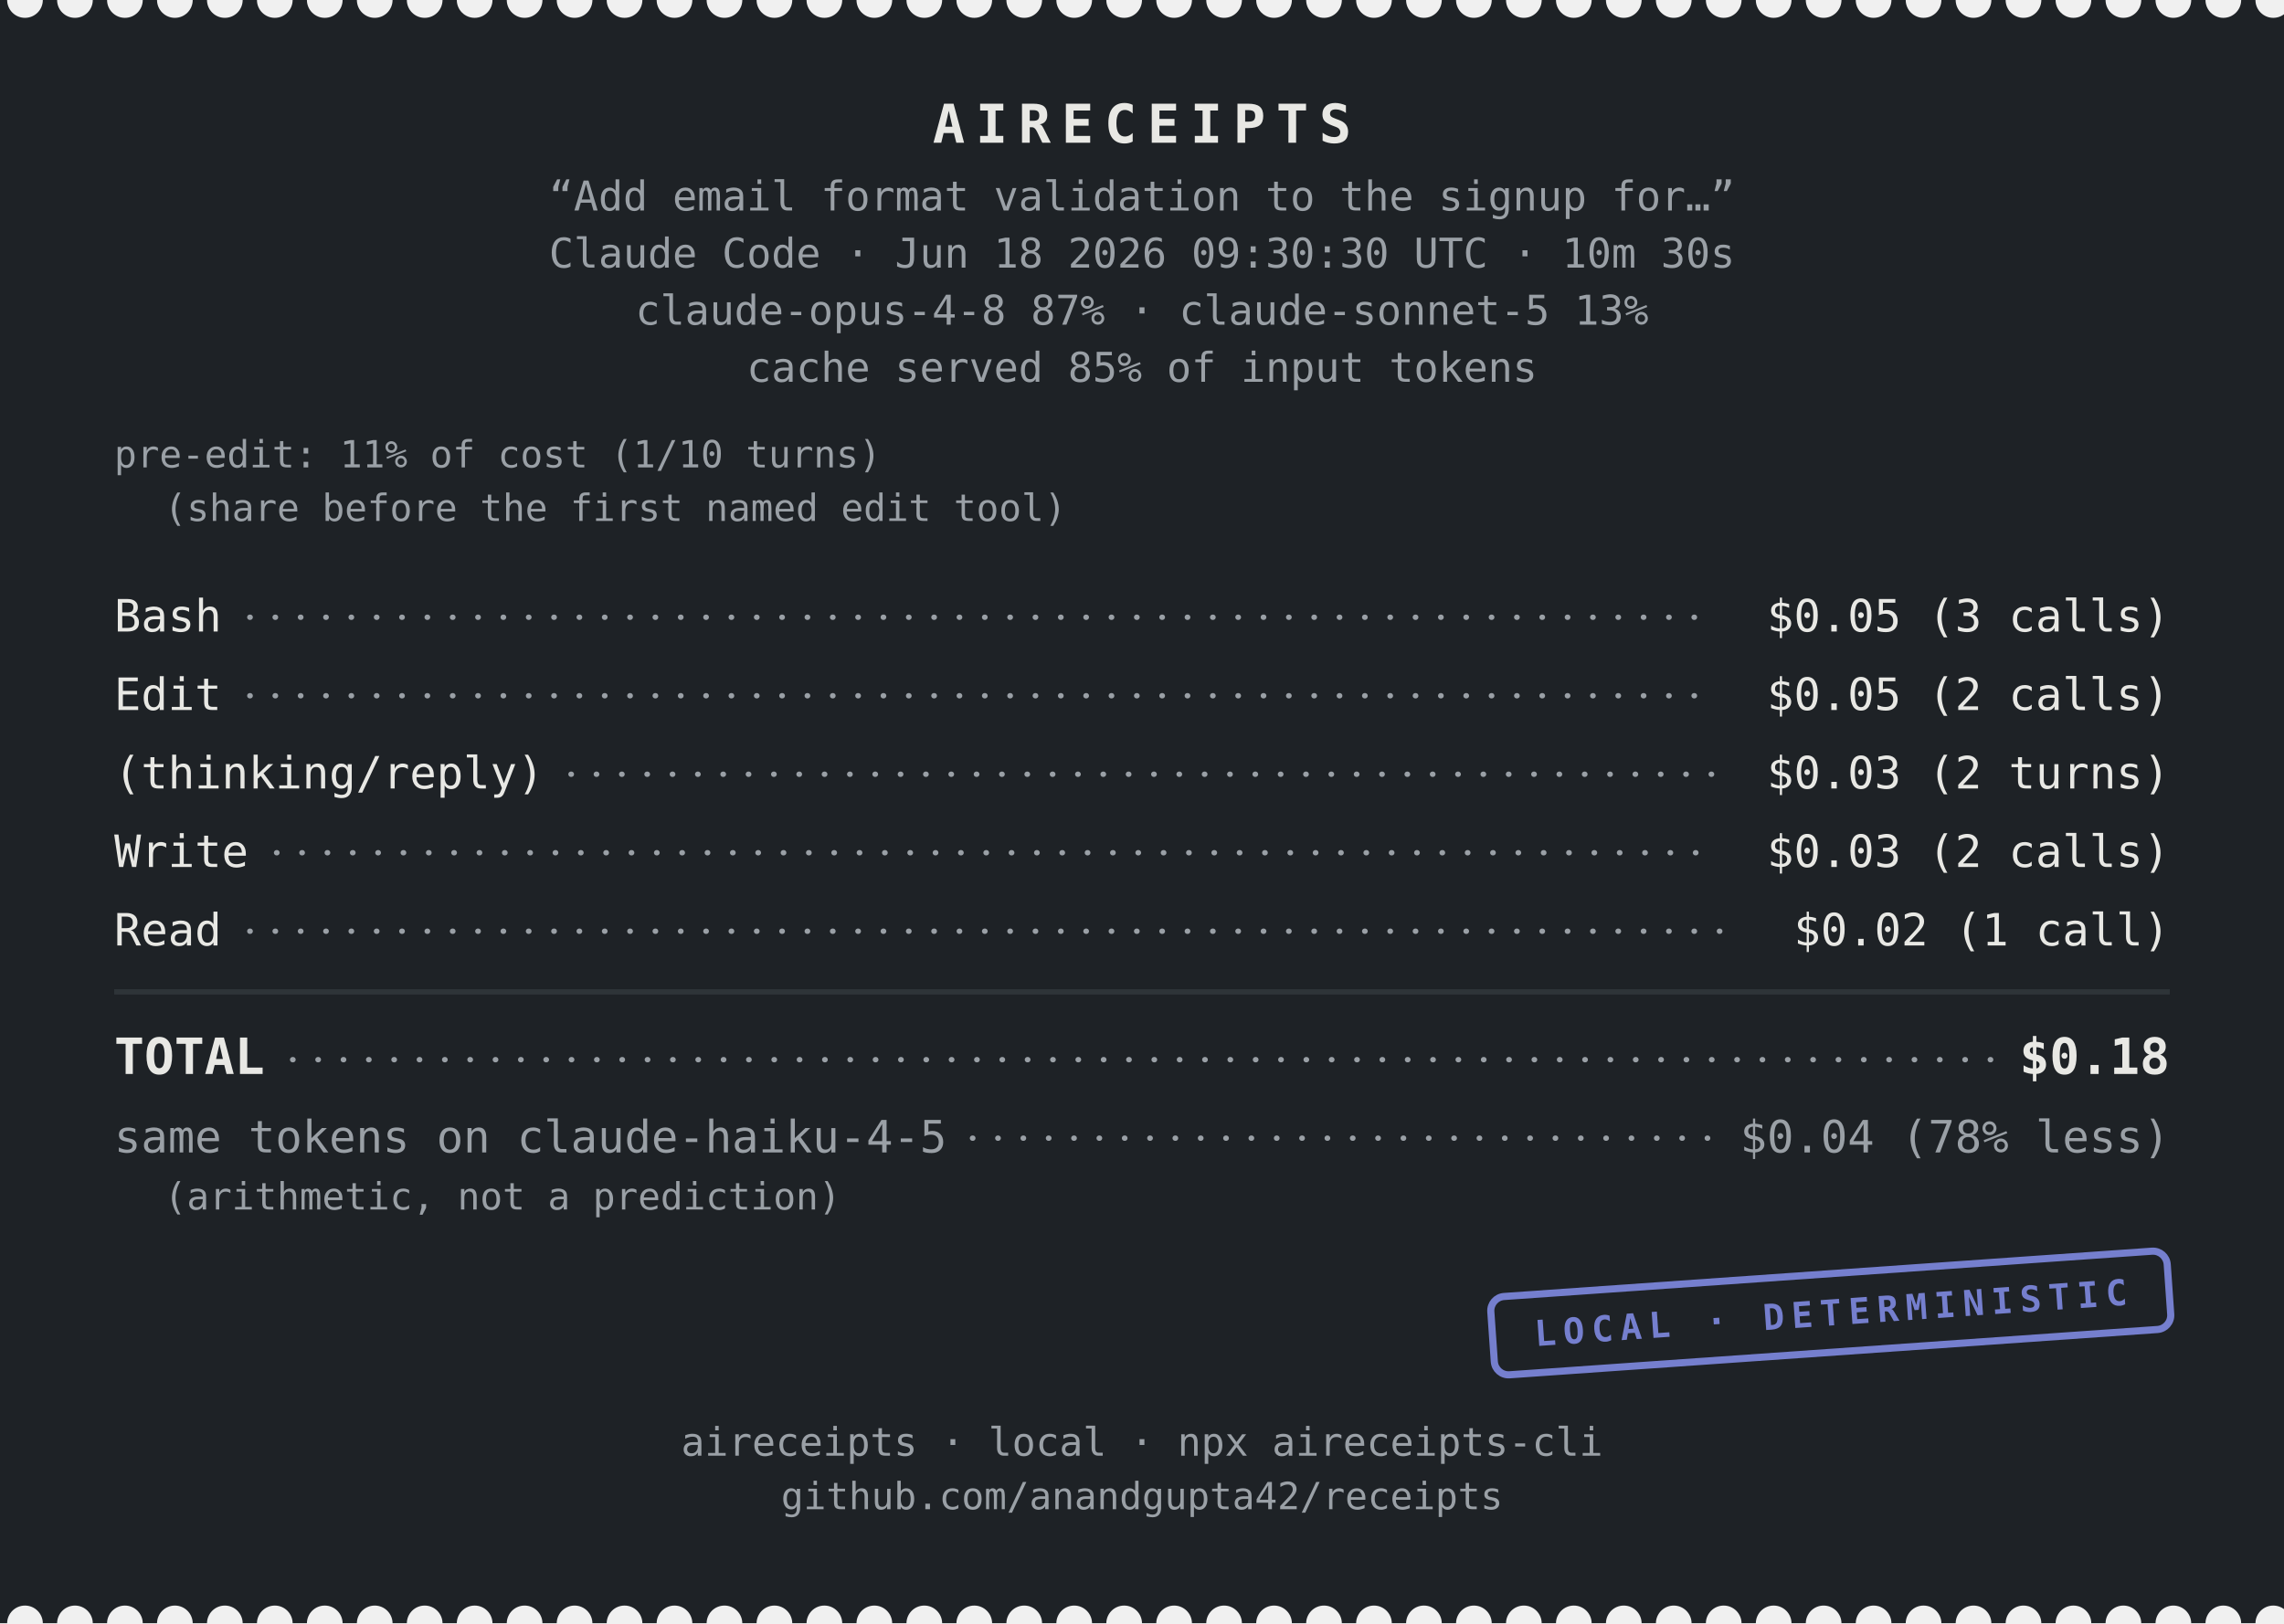
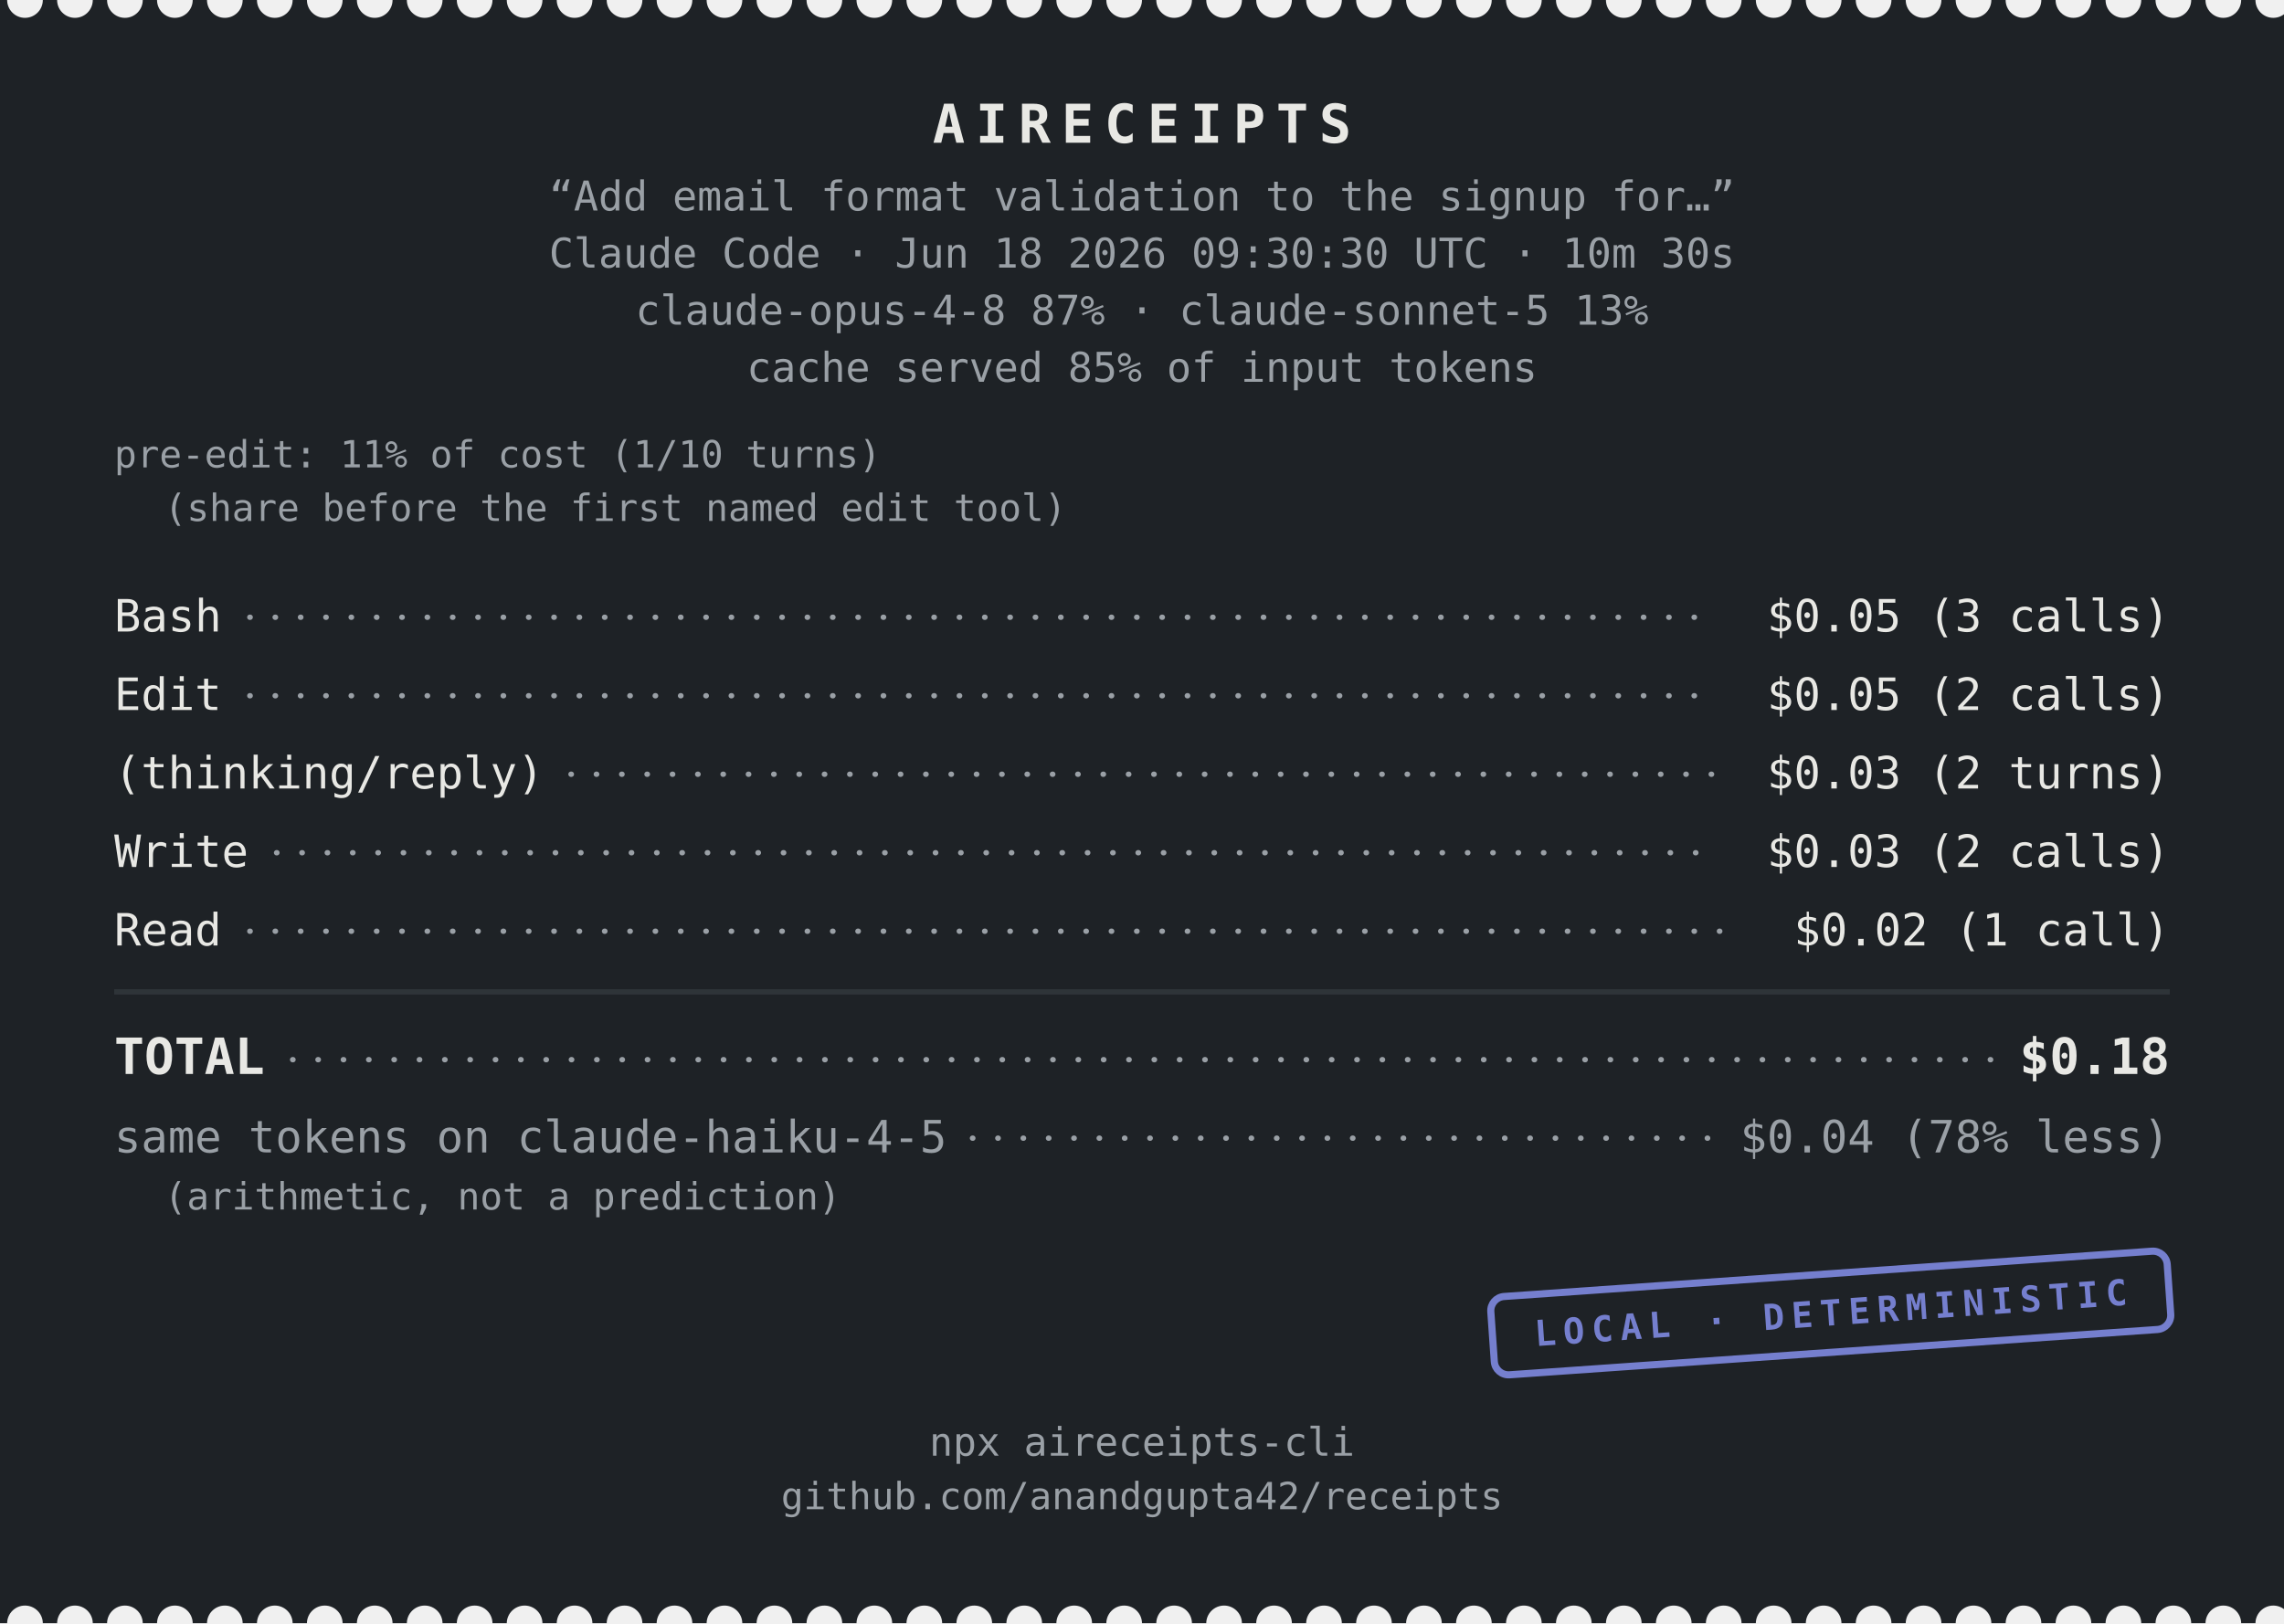
<svg xmlns="http://www.w3.org/2000/svg" width="640" height="455" viewBox="0 0 640 455" font-family="&quot;SF Mono&quot;,&quot;Cascadia Code&quot;,&quot;JetBrains Mono&quot;,Menlo,Consolas,monospace" role="img" aria-label="aireceipts cost receipt">
  <g transform="translate(0 0)">
    <defs>
      <mask id="perf-0" maskUnits="userSpaceOnUse" x="-5" y="-5" width="650" height="465">
        <rect x="0" y="0" width="640" height="455" fill="#FFFFFF" />
        <g class="perf-top">
          <circle cx="7" cy="0" r="5" fill="#000000" />
          <circle cx="21" cy="0" r="5" fill="#000000" />
          <circle cx="35" cy="0" r="5" fill="#000000" />
          <circle cx="49" cy="0" r="5" fill="#000000" />
          <circle cx="63" cy="0" r="5" fill="#000000" />
          <circle cx="77" cy="0" r="5" fill="#000000" />
          <circle cx="91" cy="0" r="5" fill="#000000" />
          <circle cx="105" cy="0" r="5" fill="#000000" />
          <circle cx="119" cy="0" r="5" fill="#000000" />
          <circle cx="133" cy="0" r="5" fill="#000000" />
          <circle cx="147" cy="0" r="5" fill="#000000" />
          <circle cx="161" cy="0" r="5" fill="#000000" />
          <circle cx="175" cy="0" r="5" fill="#000000" />
          <circle cx="189" cy="0" r="5" fill="#000000" />
          <circle cx="203" cy="0" r="5" fill="#000000" />
          <circle cx="217" cy="0" r="5" fill="#000000" />
          <circle cx="231" cy="0" r="5" fill="#000000" />
          <circle cx="245" cy="0" r="5" fill="#000000" />
          <circle cx="259" cy="0" r="5" fill="#000000" />
          <circle cx="273" cy="0" r="5" fill="#000000" />
          <circle cx="287" cy="0" r="5" fill="#000000" />
          <circle cx="301" cy="0" r="5" fill="#000000" />
          <circle cx="315" cy="0" r="5" fill="#000000" />
          <circle cx="329" cy="0" r="5" fill="#000000" />
          <circle cx="343" cy="0" r="5" fill="#000000" />
          <circle cx="357" cy="0" r="5" fill="#000000" />
          <circle cx="371" cy="0" r="5" fill="#000000" />
          <circle cx="385" cy="0" r="5" fill="#000000" />
          <circle cx="399" cy="0" r="5" fill="#000000" />
          <circle cx="413" cy="0" r="5" fill="#000000" />
          <circle cx="427" cy="0" r="5" fill="#000000" />
          <circle cx="441" cy="0" r="5" fill="#000000" />
          <circle cx="455" cy="0" r="5" fill="#000000" />
          <circle cx="469" cy="0" r="5" fill="#000000" />
          <circle cx="483" cy="0" r="5" fill="#000000" />
          <circle cx="497" cy="0" r="5" fill="#000000" />
          <circle cx="511" cy="0" r="5" fill="#000000" />
          <circle cx="525" cy="0" r="5" fill="#000000" />
          <circle cx="539" cy="0" r="5" fill="#000000" />
          <circle cx="553" cy="0" r="5" fill="#000000" />
          <circle cx="567" cy="0" r="5" fill="#000000" />
          <circle cx="581" cy="0" r="5" fill="#000000" />
          <circle cx="595" cy="0" r="5" fill="#000000" />
          <circle cx="609" cy="0" r="5" fill="#000000" />
          <circle cx="623" cy="0" r="5" fill="#000000" />
          <circle cx="637" cy="0" r="5" fill="#000000" />
        </g>
        <g class="perf-bottom">
          <circle cx="7" cy="455" r="5" fill="#000000" />
          <circle cx="21" cy="455" r="5" fill="#000000" />
          <circle cx="35" cy="455" r="5" fill="#000000" />
          <circle cx="49" cy="455" r="5" fill="#000000" />
          <circle cx="63" cy="455" r="5" fill="#000000" />
          <circle cx="77" cy="455" r="5" fill="#000000" />
          <circle cx="91" cy="455" r="5" fill="#000000" />
          <circle cx="105" cy="455" r="5" fill="#000000" />
          <circle cx="119" cy="455" r="5" fill="#000000" />
          <circle cx="133" cy="455" r="5" fill="#000000" />
          <circle cx="147" cy="455" r="5" fill="#000000" />
          <circle cx="161" cy="455" r="5" fill="#000000" />
          <circle cx="175" cy="455" r="5" fill="#000000" />
          <circle cx="189" cy="455" r="5" fill="#000000" />
          <circle cx="203" cy="455" r="5" fill="#000000" />
          <circle cx="217" cy="455" r="5" fill="#000000" />
          <circle cx="231" cy="455" r="5" fill="#000000" />
          <circle cx="245" cy="455" r="5" fill="#000000" />
          <circle cx="259" cy="455" r="5" fill="#000000" />
          <circle cx="273" cy="455" r="5" fill="#000000" />
          <circle cx="287" cy="455" r="5" fill="#000000" />
          <circle cx="301" cy="455" r="5" fill="#000000" />
          <circle cx="315" cy="455" r="5" fill="#000000" />
          <circle cx="329" cy="455" r="5" fill="#000000" />
          <circle cx="343" cy="455" r="5" fill="#000000" />
          <circle cx="357" cy="455" r="5" fill="#000000" />
          <circle cx="371" cy="455" r="5" fill="#000000" />
          <circle cx="385" cy="455" r="5" fill="#000000" />
          <circle cx="399" cy="455" r="5" fill="#000000" />
          <circle cx="413" cy="455" r="5" fill="#000000" />
          <circle cx="427" cy="455" r="5" fill="#000000" />
          <circle cx="441" cy="455" r="5" fill="#000000" />
          <circle cx="455" cy="455" r="5" fill="#000000" />
          <circle cx="469" cy="455" r="5" fill="#000000" />
          <circle cx="483" cy="455" r="5" fill="#000000" />
          <circle cx="497" cy="455" r="5" fill="#000000" />
          <circle cx="511" cy="455" r="5" fill="#000000" />
          <circle cx="525" cy="455" r="5" fill="#000000" />
          <circle cx="539" cy="455" r="5" fill="#000000" />
          <circle cx="553" cy="455" r="5" fill="#000000" />
          <circle cx="567" cy="455" r="5" fill="#000000" />
          <circle cx="581" cy="455" r="5" fill="#000000" />
          <circle cx="595" cy="455" r="5" fill="#000000" />
          <circle cx="609" cy="455" r="5" fill="#000000" />
          <circle cx="623" cy="455" r="5" fill="#000000" />
          <circle cx="637" cy="455" r="5" fill="#000000" />
        </g>
      </mask>
    </defs>
    <rect x="0" y="0" width="640" height="455" fill="#1E2226" mask="url(#perf-0)" />
    <text x="320" y="40" font-size="15" fill="#E8E8E4" text-anchor="middle" font-weight="700" letter-spacing="3">AIRECEIPTS</text>
    <text x="320" y="59" font-size="11.5" fill="#9AA0A6" text-anchor="middle">“Add email format validation to the signup for…”</text>
    <text x="320" y="75" font-size="11.5" fill="#9AA0A6" text-anchor="middle">Claude Code · Jun 18 2026 09:30:30 UTC · 10m 30s</text>
    <text x="320" y="91" font-size="11.5" fill="#9AA0A6" text-anchor="middle">claude-opus-4-8 87% · claude-sonnet-5 13%</text>
    <text x="320" y="107" font-size="11.5" fill="#9AA0A6" text-anchor="middle">cache served 85% of input tokens</text>
    <text x="32" y="131" font-size="10.5" fill="#9AA0A6" text-anchor="start">pre-edit: 11% of cost (1/10 turns)</text>
    <text x="46" y="146" font-size="10.5" fill="#9AA0A6" text-anchor="start">(share before the first named edit tool)</text>
    <text x="32" y="177" font-size="12.5" fill="#E8E8E4" text-anchor="start">Bash</text>
    <text x="608" y="177" font-size="12.5" fill="#E8E8E4" text-anchor="end">$0.05  (3 calls)</text>
    <line x1="70" y1="173" x2="480" y2="173" stroke="#9AA0A6" stroke-width="1.5" stroke-linecap="round" stroke-dasharray="0.1 7" />
    <text x="32" y="199" font-size="12.5" fill="#E8E8E4" text-anchor="start">Edit</text>
    <text x="608" y="199" font-size="12.5" fill="#E8E8E4" text-anchor="end">$0.05  (2 calls)</text>
    <line x1="70" y1="195" x2="480" y2="195" stroke="#9AA0A6" stroke-width="1.5" stroke-linecap="round" stroke-dasharray="0.1 7" />
    <text x="32" y="221" font-size="12.5" fill="#E8E8E4" text-anchor="start">(thinking/reply)</text>
    <text x="608" y="221" font-size="12.5" fill="#E8E8E4" text-anchor="end">$0.03  (2 turns)</text>
    <line x1="160" y1="217" x2="480" y2="217" stroke="#9AA0A6" stroke-width="1.5" stroke-linecap="round" stroke-dasharray="0.1 7" />
    <text x="32" y="243" font-size="12.5" fill="#E8E8E4" text-anchor="start">Write</text>
    <text x="608" y="243" font-size="12.5" fill="#E8E8E4" text-anchor="end">$0.03  (2 calls)</text>
    <line x1="77.5" y1="239" x2="480" y2="239" stroke="#9AA0A6" stroke-width="1.5" stroke-linecap="round" stroke-dasharray="0.1 7" />
    <text x="32" y="265" font-size="12.5" fill="#E8E8E4" text-anchor="start">Read</text>
    <text x="608" y="265" font-size="12.5" fill="#E8E8E4" text-anchor="end">$0.02  (1 call)</text>
    <line x1="70" y1="261" x2="487.5" y2="261" stroke="#9AA0A6" stroke-width="1.5" stroke-linecap="round" stroke-dasharray="0.1 7" />
    <line x1="32" y1="278" x2="608" y2="278" stroke="#2E3438" stroke-width="1.5" />
    <text x="32" y="301" font-size="14" fill="#E8E8E4" text-anchor="start" font-weight="700">TOTAL</text>
    <text x="608" y="301" font-size="14" fill="#E8E8E4" text-anchor="end" font-weight="700">$0.18</text>
    <line x1="82" y1="297" x2="558" y2="297" stroke="#9AA0A6" stroke-width="1.5" stroke-linecap="round" stroke-dasharray="0.1 7" />
    <text x="32" y="323" font-size="12.5" fill="#9AA0A6" text-anchor="start" font-weight="400">same tokens on claude-haiku-4-5</text>
    <text x="608" y="323" font-size="12.5" fill="#9AA0A6" text-anchor="end" font-weight="400">$0.04 (78% less)</text>
    <line x1="272.5" y1="319" x2="480" y2="319" stroke="#9AA0A6" stroke-width="1.5" stroke-linecap="round" stroke-dasharray="0.1 7" />
    <text x="46" y="339" font-size="10.5" fill="#9AA0A6" text-anchor="start">(arithmetic, not a prediction)</text>
    <g class="stamp" opacity="0.8" transform="rotate(-4 513 368)">
      <rect x="418" y="357" width="190" height="22" rx="4" fill="none" stroke="#8B96F8" stroke-width="2" />
      <text x="513" y="371.5" font-size="10" fill="#8B96F8" text-anchor="middle" font-weight="700" letter-spacing="2">LOCAL · DETERMINISTIC</text>
    </g>
-     <text x="320" y="408" font-size="11" fill="#9AA0A6" text-anchor="middle">aireceipts · local · npx aireceipts-cli</text>
+     <text x="320" y="408" font-size="11" fill="#9AA0A6" text-anchor="middle">npx aireceipts-cli</text>
    <text x="320" y="423" font-size="10.5" fill="#9AA0A6" text-anchor="middle">github.com/anandgupta42/receipts</text>
  </g>
</svg>
